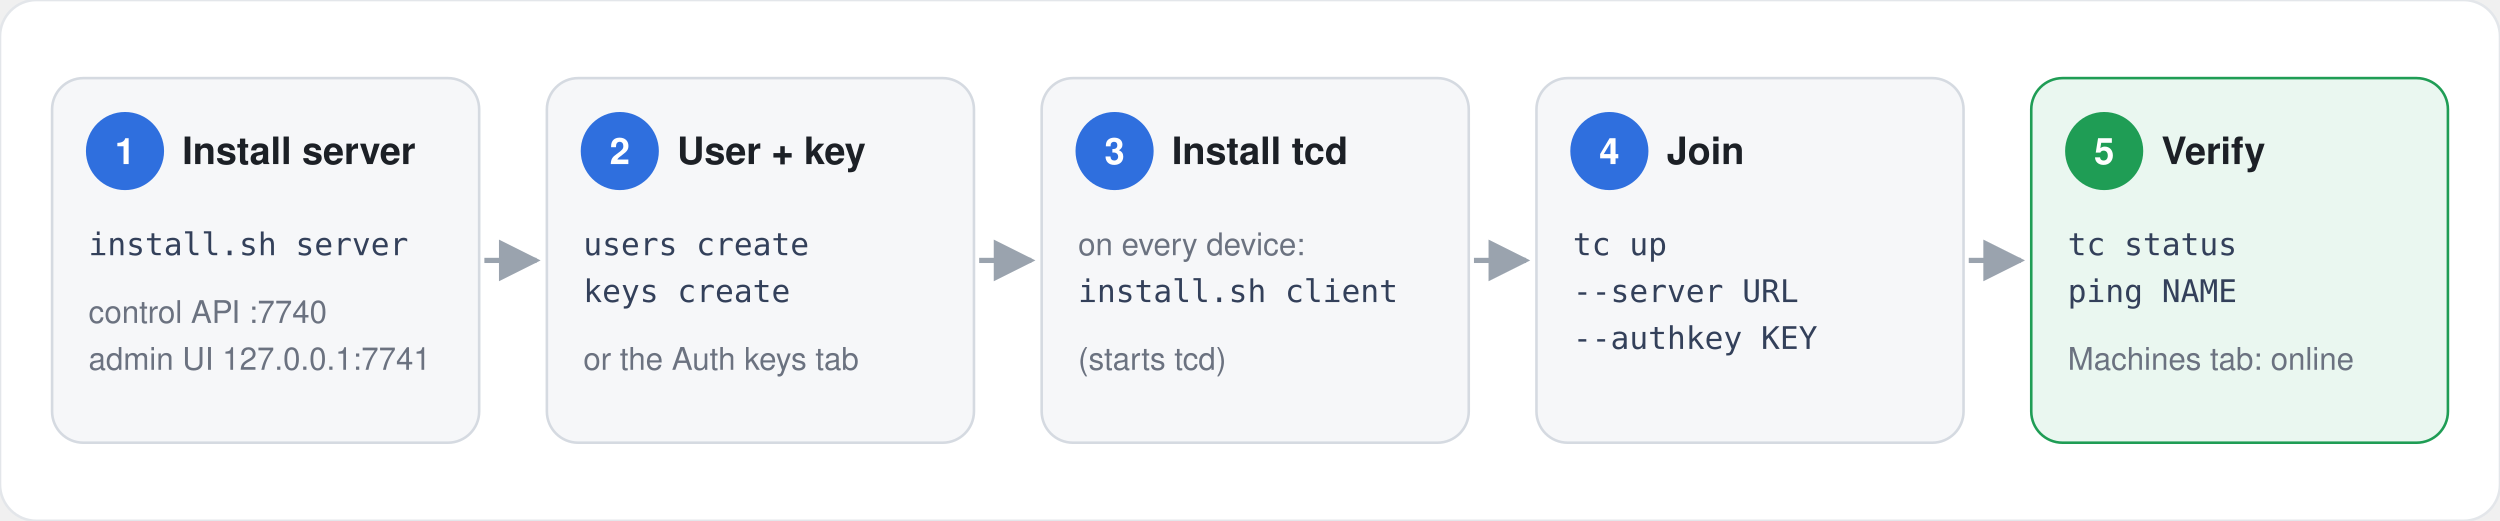
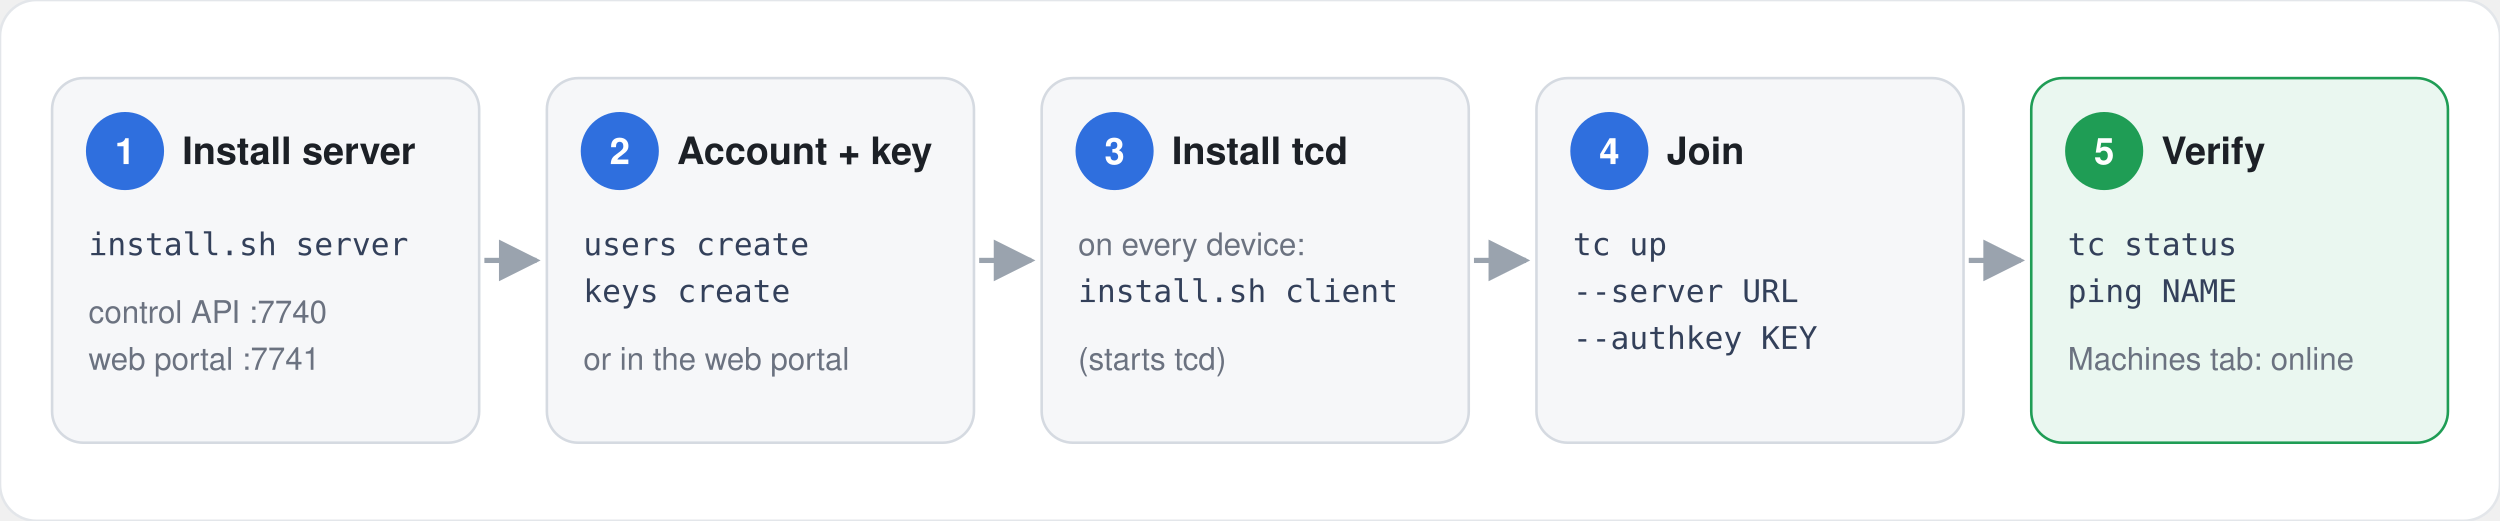
<svg xmlns="http://www.w3.org/2000/svg" viewBox="0 0 960 200" width="960" height="200" font-family="system-ui, -apple-system, 'Segoe UI', Helvetica, Arial, sans-serif">
  <defs>
    <marker id="a" viewBox="0 0 10 10" refX="9" refY="5" markerWidth="8" markerHeight="8" orient="auto">
      <path d="M0,0 L10,5 L0,10 z" fill="#9aa3ae" />
    </marker>
  </defs>
  <rect width="960" height="200" rx="14" fill="#ffffff" stroke="#e3e6ea" />
  <g>
    <rect x="20" y="30" width="164" height="140" rx="12" fill="#f6f7f9" stroke="#d5dae1" />
    <circle cx="48" cy="58" r="15" fill="#2f6fde" />
    <text x="48" y="63" text-anchor="middle" font-size="14" font-weight="700" fill="#fff">1</text>
    <text x="70" y="63" font-size="14.5" font-weight="600" fill="#1c2026">Install server</text>
    <text x="34" y="98" font-size="12" fill="#33405a" font-family="ui-monospace, 'DejaVu Sans Mono', monospace">install.sh server</text>
    <text x="34" y="124" font-size="12" fill="#6b7280">control API :7740</text>
-     <text x="34" y="142" font-size="12" fill="#6b7280">admin UI 127.0.0.1:7741</text>
+     <text x="34" y="142" font-size="12" fill="#6b7280">web portal :7741</text>
  </g>
  <line x1="186" y1="100" x2="206" y2="100" stroke="#9aa3ae" stroke-width="2" marker-end="url(#a)" />
  <g>
    <rect x="210" y="30" width="164" height="140" rx="12" fill="#f6f7f9" stroke="#d5dae1" />
    <circle cx="238" cy="58" r="15" fill="#2f6fde" />
    <text x="238" y="63" text-anchor="middle" font-size="14" font-weight="700" fill="#fff">2</text>
-     <text x="260" y="63" font-size="14.5" font-weight="600" fill="#1c2026">User + key</text>
+     <text x="260" y="63" font-size="14.5" font-weight="600" fill="#1c2026">Account + key</text>
    <text x="224" y="98" font-size="12" fill="#33405a" font-family="ui-monospace, 'DejaVu Sans Mono', monospace">users create</text>
    <text x="224" y="116" font-size="12" fill="#33405a" font-family="ui-monospace, 'DejaVu Sans Mono', monospace">keys create</text>
-     <text x="224" y="142" font-size="12" fill="#6b7280">or the Auth keys tab</text>
+     <text x="224" y="142" font-size="12" fill="#6b7280">or in the web portal</text>
  </g>
  <line x1="376" y1="100" x2="396" y2="100" stroke="#9aa3ae" stroke-width="2" marker-end="url(#a)" />
  <g>
    <rect x="400" y="30" width="164" height="140" rx="12" fill="#f6f7f9" stroke="#d5dae1" />
    <circle cx="428" cy="58" r="15" fill="#2f6fde" />
    <text x="428" y="63" text-anchor="middle" font-size="14" font-weight="700" fill="#fff">3</text>
    <text x="450" y="63" font-size="14.5" font-weight="600" fill="#1c2026">Install tcd</text>
    <text x="414" y="98" font-size="12" fill="#6b7280">on every device:</text>
    <text x="414" y="116" font-size="12" fill="#33405a" font-family="ui-monospace, 'DejaVu Sans Mono', monospace">install.sh client</text>
    <text x="414" y="142" font-size="12" fill="#6b7280">(starts tcd)</text>
  </g>
  <line x1="566" y1="100" x2="586" y2="100" stroke="#9aa3ae" stroke-width="2" marker-end="url(#a)" />
  <g>
    <rect x="590" y="30" width="164" height="140" rx="12" fill="#f6f7f9" stroke="#d5dae1" />
    <circle cx="618" cy="58" r="15" fill="#2f6fde" />
    <text x="618" y="63" text-anchor="middle" font-size="14" font-weight="700" fill="#fff">4</text>
    <text x="640" y="63" font-size="14.5" font-weight="600" fill="#1c2026">Join</text>
    <text x="604" y="98" font-size="12" fill="#33405a" font-family="ui-monospace, 'DejaVu Sans Mono', monospace">tc up</text>
    <text x="604" y="116" font-size="12" fill="#33405a" font-family="ui-monospace, 'DejaVu Sans Mono', monospace"> --server URL</text>
    <text x="604" y="134" font-size="12" fill="#33405a" font-family="ui-monospace, 'DejaVu Sans Mono', monospace"> --authkey KEY</text>
  </g>
  <line x1="756" y1="100" x2="776" y2="100" stroke="#9aa3ae" stroke-width="2" marker-end="url(#a)" />
  <g>
    <rect x="780" y="30" width="160" height="140" rx="12" fill="#eaf7f0" stroke="#1f9d55" />
    <circle cx="808" cy="58" r="15" fill="#1f9d55" />
    <text x="808" y="63" text-anchor="middle" font-size="14" font-weight="700" fill="#fff">5</text>
    <text x="830" y="63" font-size="14.5" font-weight="600" fill="#1c2026">Verify</text>
    <text x="794" y="98" font-size="12" fill="#33405a" font-family="ui-monospace, 'DejaVu Sans Mono', monospace">tc status</text>
    <text x="794" y="116" font-size="12" fill="#33405a" font-family="ui-monospace, 'DejaVu Sans Mono', monospace">ping NAME</text>
    <text x="794" y="142" font-size="12" fill="#6b7280">Machines tab: online</text>
  </g>
</svg>
